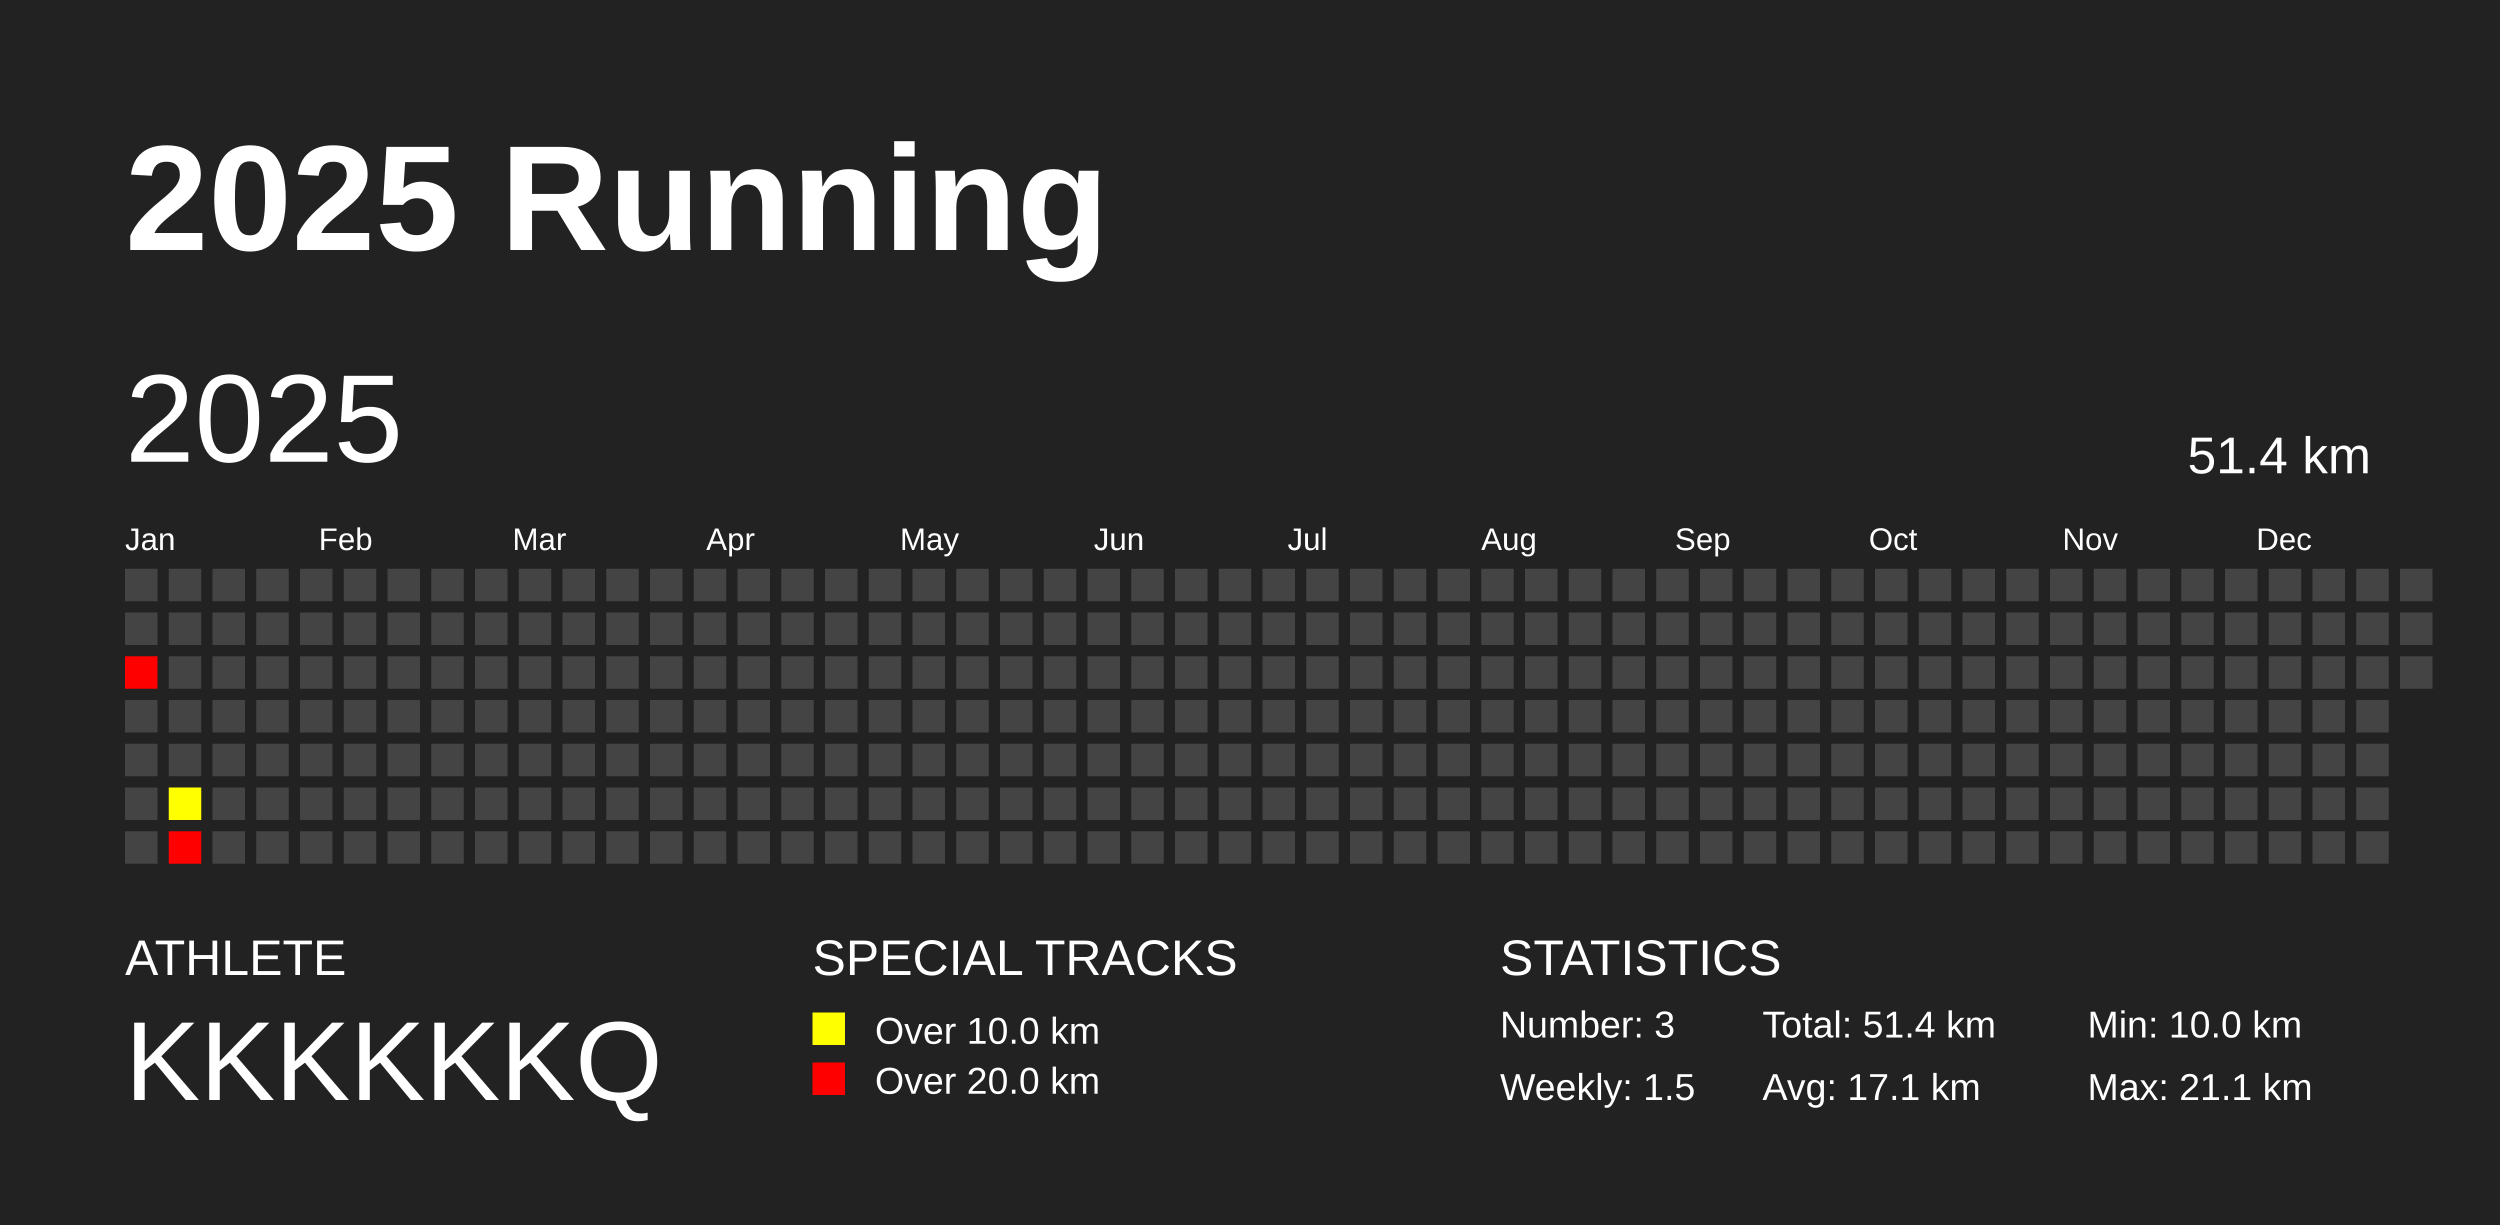
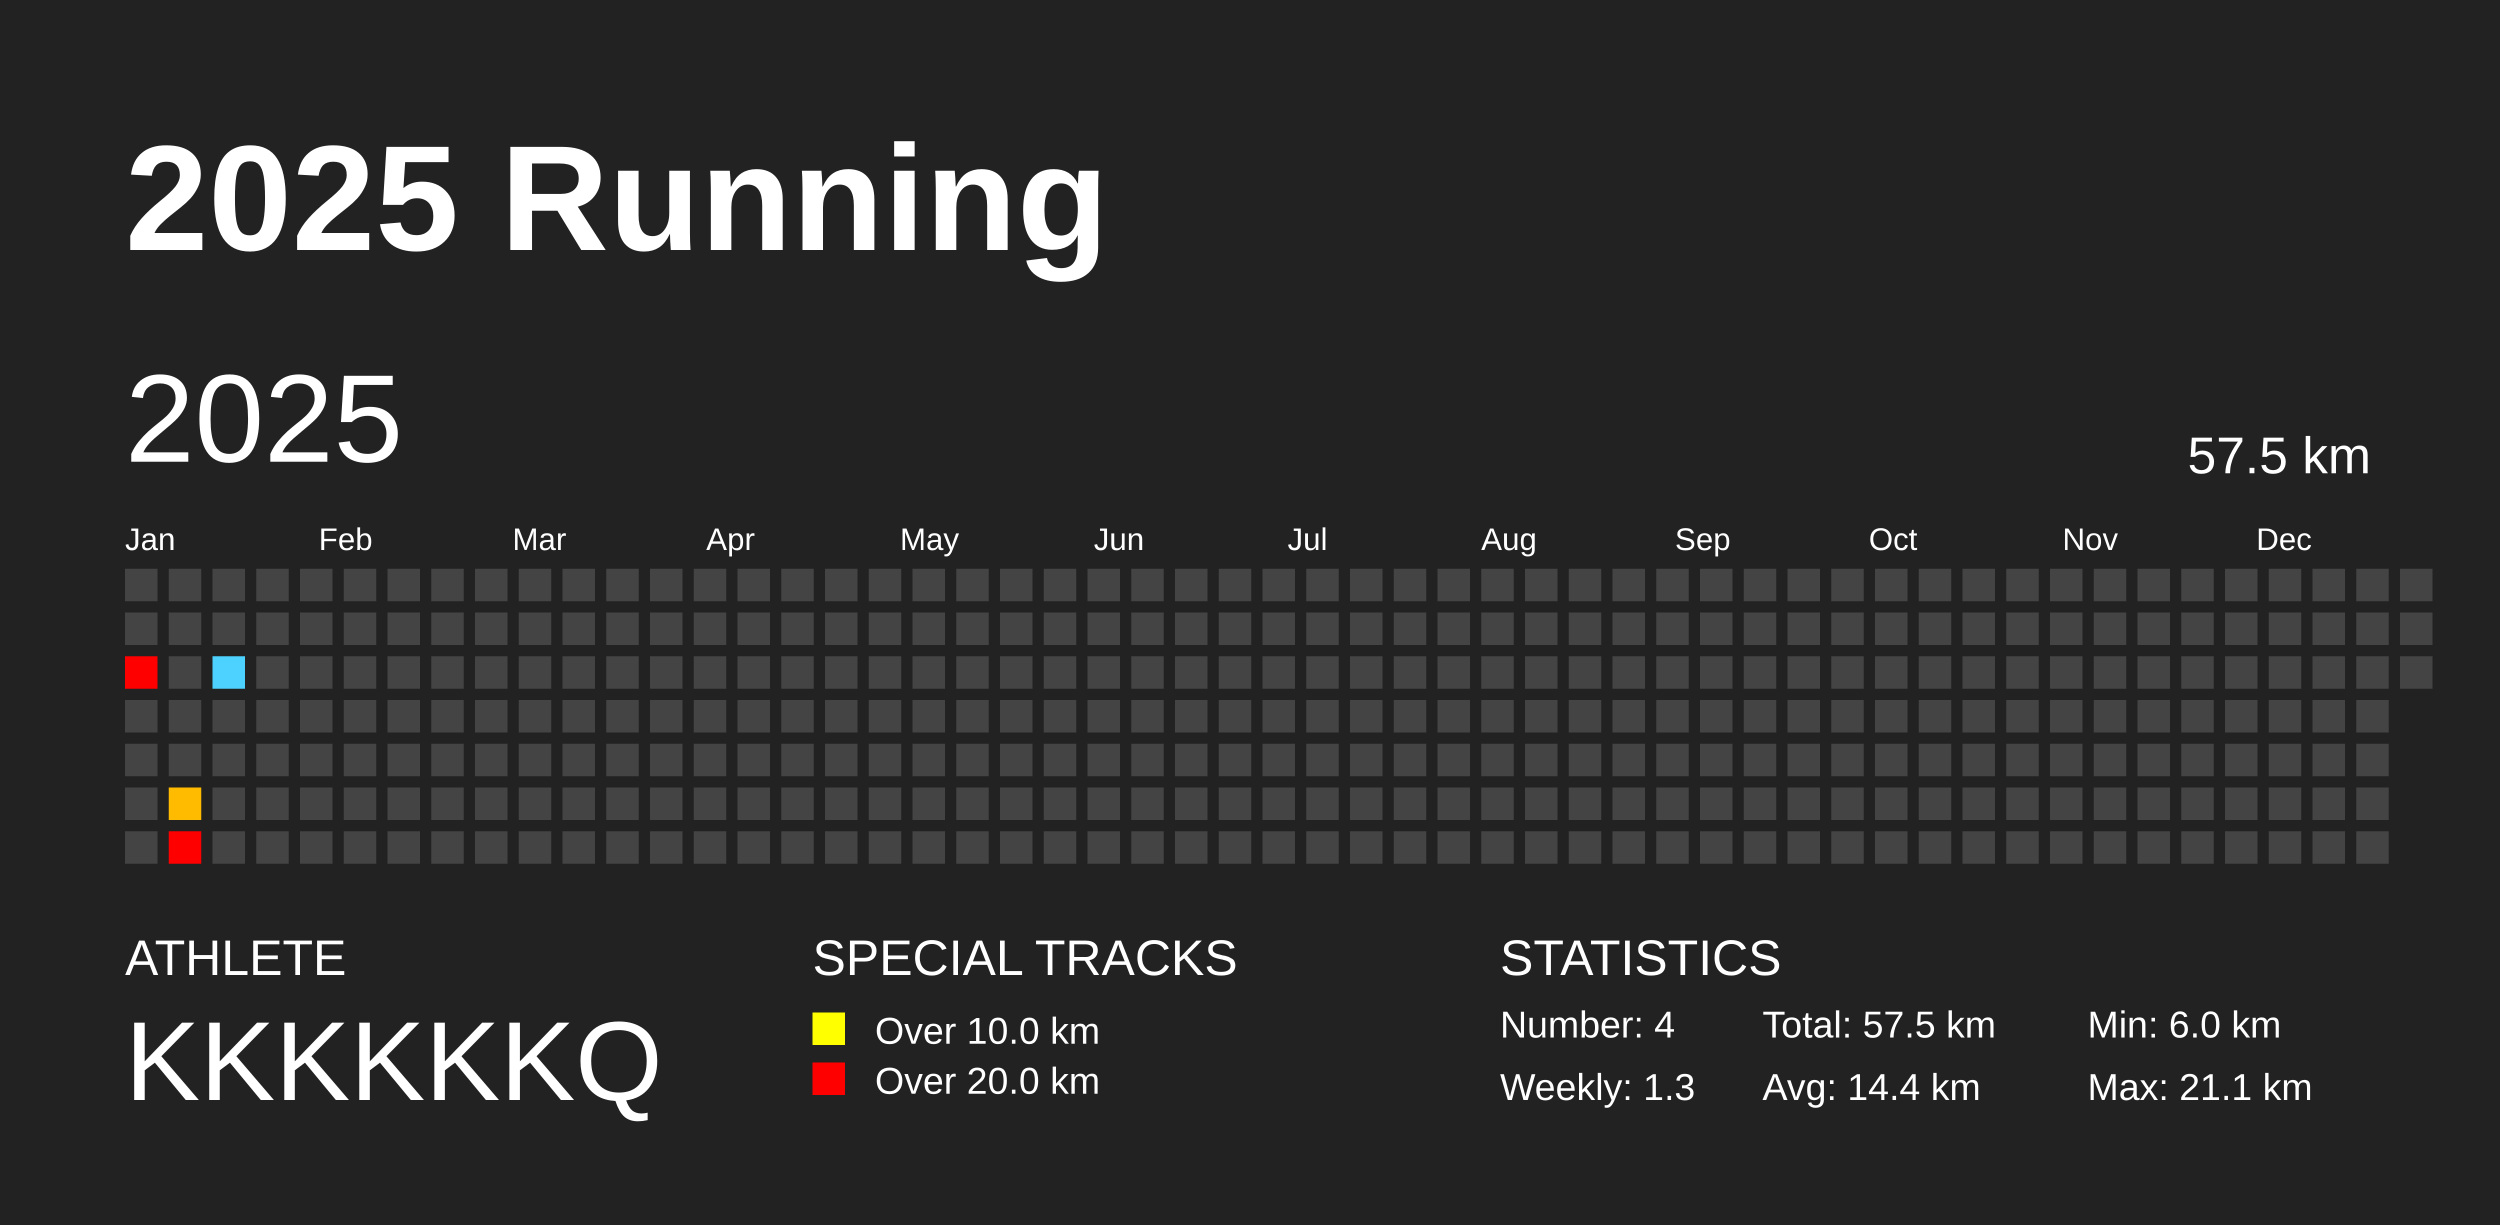
<svg xmlns="http://www.w3.org/2000/svg" baseProfile="full" height="98mm" version="1.1" viewBox="0,0,200,98" width="200mm">
  <defs />
  <rect fill="#222222" height="98" width="200" x="0" y="0" />
  <text fill="#FFFFFF" style="font-size:12px; font-family:Arial; font-weight:bold;" x="10" y="20">2025 Running</text>
  <text fill="#FFFFFF" style="font-size:4px; font-family:Arial" x="10" y="78">ATHLETE</text>
  <text fill="#FFFFFF" style="font-size:9px; font-family:Arial" x="10" y="88">KKKKKKQ</text>
  <text fill="#FFFFFF" style="font-size:4px; font-family:Arial" x="65" y="78">SPECIAL TRACKS</text>
  <rect fill="yellow" height="2.6" width="2.6" x="65" y="81" />
  <text fill="#FFFFFF" style="font-size:3px; font-family:Arial" x="70" y="83.5">Over 10.0 km</text>
  <rect fill="red" height="2.6" width="2.6" x="65" y="85" />
  <text fill="#FFFFFF" style="font-size:3px; font-family:Arial" x="70" y="87.5">Over 20.0 km</text>
  <text fill="#FFFFFF" style="font-size:4px; font-family:Arial" x="120" y="78">STATISTICS</text>
-   <text fill="#FFFFFF" style="font-size:3px; font-family:Arial" x="120" y="83">Number: 3</text>
-   <text fill="#FFFFFF" style="font-size:3px; font-family:Arial" x="120" y="88">Weekly: 1.5</text>
-   <text fill="#FFFFFF" style="font-size:3px; font-family:Arial" x="141" y="83">Total: 51.4 km</text>
-   <text fill="#FFFFFF" style="font-size:3px; font-family:Arial" x="141" y="88">Avg: 17.1 km</text>
-   <text fill="#FFFFFF" style="font-size:3px; font-family:Arial" x="167" y="83">Min: 10.0 km</text>
+   <text fill="#FFFFFF" style="font-size:3px; font-family:Arial" x="120" y="83">Number: 4</text>
+   <text fill="#FFFFFF" style="font-size:3px; font-family:Arial" x="120" y="88">Weekly: 1.3</text>
+   <text fill="#FFFFFF" style="font-size:3px; font-family:Arial" x="141" y="83">Total: 57.5 km</text>
+   <text fill="#FFFFFF" style="font-size:3px; font-family:Arial" x="141" y="88">Avg: 14.4 km</text>
+   <text fill="#FFFFFF" style="font-size:3px; font-family:Arial" x="167" y="83">Min: 6.0 km</text>
  <text fill="#FFFFFF" style="font-size:3px; font-family:Arial" x="167" y="88">Max: 21.1 km</text>
  <text dominant-baseline="hanging" fill="#FFFFFF" style="font-size:10.0px; font-family:Arial;" x="10" y="30">2025</text>
-   <text dominant-baseline="hanging" fill="#FFFFFF" style="font-size:4.125px; font-family:Arial;" x="175" y="35">51.4 km</text>
+   <text dominant-baseline="hanging" fill="#FFFFFF" style="font-size:4.125px; font-family:Arial;" x="175" y="35">57.5 km</text>
  <text fill="#FFFFFF" style="font-size:2.5px; font-family:Arial" x="10.0" y="44">Jan</text>
  <text fill="#FFFFFF" style="font-size:2.5px; font-family:Arial" x="25.5" y="44">Feb</text>
  <text fill="#FFFFFF" style="font-size:2.5px; font-family:Arial" x="41.0" y="44">Mar</text>
  <text fill="#FFFFFF" style="font-size:2.5px; font-family:Arial" x="56.5" y="44">Apr</text>
  <text fill="#FFFFFF" style="font-size:2.5px; font-family:Arial" x="72.0" y="44">May</text>
  <text fill="#FFFFFF" style="font-size:2.5px; font-family:Arial" x="87.5" y="44">Jun</text>
  <text fill="#FFFFFF" style="font-size:2.5px; font-family:Arial" x="103.0" y="44">Jul</text>
  <text fill="#FFFFFF" style="font-size:2.5px; font-family:Arial" x="118.5" y="44">Aug</text>
  <text fill="#FFFFFF" style="font-size:2.5px; font-family:Arial" x="134.0" y="44">Sep</text>
  <text fill="#FFFFFF" style="font-size:2.5px; font-family:Arial" x="149.5" y="44">Oct</text>
  <text fill="#FFFFFF" style="font-size:2.5px; font-family:Arial" x="165.0" y="44">Nov</text>
  <text fill="#FFFFFF" style="font-size:2.5px; font-family:Arial" x="180.5" y="44">Dec</text>
  <rect fill="#444444" height="2.6" width="2.6" x="10.0" y="45.5" />
  <rect fill="#444444" height="2.6" width="2.6" x="10.0" y="49.0" />
  <rect fill="red" height="2.6" width="2.6" x="10.0" y="52.5" />
  <rect fill="#444444" height="2.6" width="2.6" x="10.0" y="56.0" />
  <rect fill="#444444" height="2.6" width="2.6" x="10.0" y="59.5" />
  <rect fill="#444444" height="2.6" width="2.6" x="10.0" y="63.0" />
  <rect fill="#444444" height="2.6" width="2.6" x="10.0" y="66.5" />
  <rect fill="#444444" height="2.6" width="2.6" x="13.5" y="45.5" />
  <rect fill="#444444" height="2.6" width="2.6" x="13.5" y="49.0" />
  <rect fill="#444444" height="2.6" width="2.6" x="13.5" y="52.5" />
  <rect fill="#444444" height="2.6" width="2.6" x="13.5" y="56.0" />
  <rect fill="#444444" height="2.6" width="2.6" x="13.5" y="59.5" />
-   <rect fill="#ffff00" height="2.6" width="2.6" x="13.5" y="63.0" />
+   <rect fill="#ffbb00" height="2.6" width="2.6" x="13.5" y="63.0" />
  <rect fill="red" height="2.6" width="2.6" x="13.5" y="66.5" />
  <rect fill="#444444" height="2.6" width="2.6" x="17.0" y="45.5" />
  <rect fill="#444444" height="2.6" width="2.6" x="17.0" y="49.0" />
-   <rect fill="#444444" height="2.6" width="2.6" x="17.0" y="52.5" />
+   <rect fill="#4dd2ff" height="2.6" width="2.6" x="17.0" y="52.5" />
  <rect fill="#444444" height="2.6" width="2.6" x="17.0" y="56.0" />
  <rect fill="#444444" height="2.6" width="2.6" x="17.0" y="59.5" />
  <rect fill="#444444" height="2.6" width="2.6" x="17.0" y="63.0" />
  <rect fill="#444444" height="2.6" width="2.6" x="17.0" y="66.5" />
  <rect fill="#444444" height="2.6" width="2.6" x="20.5" y="45.5" />
  <rect fill="#444444" height="2.6" width="2.6" x="20.5" y="49.0" />
  <rect fill="#444444" height="2.6" width="2.6" x="20.5" y="52.5" />
  <rect fill="#444444" height="2.6" width="2.6" x="20.5" y="56.0" />
  <rect fill="#444444" height="2.6" width="2.6" x="20.5" y="59.5" />
  <rect fill="#444444" height="2.6" width="2.6" x="20.5" y="63.0" />
  <rect fill="#444444" height="2.6" width="2.6" x="20.5" y="66.5" />
  <rect fill="#444444" height="2.6" width="2.6" x="24.0" y="45.5" />
  <rect fill="#444444" height="2.6" width="2.6" x="24.0" y="49.0" />
  <rect fill="#444444" height="2.6" width="2.6" x="24.0" y="52.5" />
  <rect fill="#444444" height="2.6" width="2.6" x="24.0" y="56.0" />
  <rect fill="#444444" height="2.6" width="2.6" x="24.0" y="59.5" />
  <rect fill="#444444" height="2.6" width="2.6" x="24.0" y="63.0" />
  <rect fill="#444444" height="2.6" width="2.6" x="24.0" y="66.5" />
  <rect fill="#444444" height="2.6" width="2.6" x="27.5" y="45.5" />
  <rect fill="#444444" height="2.6" width="2.6" x="27.5" y="49.0" />
  <rect fill="#444444" height="2.6" width="2.6" x="27.5" y="52.5" />
  <rect fill="#444444" height="2.6" width="2.6" x="27.5" y="56.0" />
  <rect fill="#444444" height="2.6" width="2.6" x="27.5" y="59.5" />
  <rect fill="#444444" height="2.6" width="2.6" x="27.5" y="63.0" />
  <rect fill="#444444" height="2.6" width="2.6" x="27.5" y="66.5" />
  <rect fill="#444444" height="2.6" width="2.6" x="31.0" y="45.5" />
  <rect fill="#444444" height="2.6" width="2.6" x="31.0" y="49.0" />
  <rect fill="#444444" height="2.6" width="2.6" x="31.0" y="52.5" />
  <rect fill="#444444" height="2.6" width="2.6" x="31.0" y="56.0" />
  <rect fill="#444444" height="2.6" width="2.6" x="31.0" y="59.5" />
  <rect fill="#444444" height="2.6" width="2.6" x="31.0" y="63.0" />
  <rect fill="#444444" height="2.6" width="2.6" x="31.0" y="66.5" />
  <rect fill="#444444" height="2.6" width="2.6" x="34.5" y="45.5" />
  <rect fill="#444444" height="2.6" width="2.6" x="34.5" y="49.0" />
  <rect fill="#444444" height="2.6" width="2.6" x="34.5" y="52.5" />
  <rect fill="#444444" height="2.6" width="2.6" x="34.5" y="56.0" />
  <rect fill="#444444" height="2.6" width="2.6" x="34.5" y="59.5" />
  <rect fill="#444444" height="2.6" width="2.6" x="34.5" y="63.0" />
  <rect fill="#444444" height="2.6" width="2.6" x="34.5" y="66.5" />
  <rect fill="#444444" height="2.6" width="2.6" x="38.0" y="45.5" />
  <rect fill="#444444" height="2.6" width="2.6" x="38.0" y="49.0" />
  <rect fill="#444444" height="2.6" width="2.6" x="38.0" y="52.5" />
  <rect fill="#444444" height="2.6" width="2.6" x="38.0" y="56.0" />
  <rect fill="#444444" height="2.6" width="2.6" x="38.0" y="59.5" />
  <rect fill="#444444" height="2.6" width="2.6" x="38.0" y="63.0" />
  <rect fill="#444444" height="2.6" width="2.6" x="38.0" y="66.5" />
  <rect fill="#444444" height="2.6" width="2.6" x="41.5" y="45.5" />
  <rect fill="#444444" height="2.6" width="2.6" x="41.5" y="49.0" />
  <rect fill="#444444" height="2.6" width="2.6" x="41.5" y="52.5" />
  <rect fill="#444444" height="2.6" width="2.6" x="41.5" y="56.0" />
  <rect fill="#444444" height="2.6" width="2.6" x="41.5" y="59.5" />
  <rect fill="#444444" height="2.6" width="2.6" x="41.5" y="63.0" />
  <rect fill="#444444" height="2.6" width="2.6" x="41.5" y="66.5" />
  <rect fill="#444444" height="2.6" width="2.6" x="45.0" y="45.5" />
  <rect fill="#444444" height="2.6" width="2.6" x="45.0" y="49.0" />
  <rect fill="#444444" height="2.6" width="2.6" x="45.0" y="52.5" />
  <rect fill="#444444" height="2.6" width="2.6" x="45.0" y="56.0" />
  <rect fill="#444444" height="2.6" width="2.6" x="45.0" y="59.5" />
  <rect fill="#444444" height="2.6" width="2.6" x="45.0" y="63.0" />
  <rect fill="#444444" height="2.6" width="2.6" x="45.0" y="66.5" />
  <rect fill="#444444" height="2.6" width="2.6" x="48.5" y="45.5" />
  <rect fill="#444444" height="2.6" width="2.6" x="48.5" y="49.0" />
  <rect fill="#444444" height="2.6" width="2.6" x="48.5" y="52.5" />
  <rect fill="#444444" height="2.6" width="2.6" x="48.5" y="56.0" />
  <rect fill="#444444" height="2.6" width="2.6" x="48.5" y="59.5" />
  <rect fill="#444444" height="2.6" width="2.6" x="48.5" y="63.0" />
  <rect fill="#444444" height="2.6" width="2.6" x="48.5" y="66.5" />
  <rect fill="#444444" height="2.6" width="2.6" x="52.0" y="45.5" />
  <rect fill="#444444" height="2.6" width="2.6" x="52.0" y="49.0" />
  <rect fill="#444444" height="2.6" width="2.6" x="52.0" y="52.5" />
  <rect fill="#444444" height="2.6" width="2.6" x="52.0" y="56.0" />
  <rect fill="#444444" height="2.6" width="2.6" x="52.0" y="59.5" />
  <rect fill="#444444" height="2.6" width="2.6" x="52.0" y="63.0" />
  <rect fill="#444444" height="2.6" width="2.6" x="52.0" y="66.5" />
  <rect fill="#444444" height="2.6" width="2.6" x="55.5" y="45.5" />
  <rect fill="#444444" height="2.6" width="2.6" x="55.5" y="49.0" />
  <rect fill="#444444" height="2.6" width="2.6" x="55.5" y="52.5" />
  <rect fill="#444444" height="2.6" width="2.6" x="55.5" y="56.0" />
  <rect fill="#444444" height="2.6" width="2.6" x="55.5" y="59.5" />
  <rect fill="#444444" height="2.6" width="2.6" x="55.5" y="63.0" />
  <rect fill="#444444" height="2.6" width="2.6" x="55.5" y="66.5" />
  <rect fill="#444444" height="2.6" width="2.6" x="59.0" y="45.5" />
  <rect fill="#444444" height="2.6" width="2.6" x="59.0" y="49.0" />
  <rect fill="#444444" height="2.6" width="2.6" x="59.0" y="52.5" />
  <rect fill="#444444" height="2.6" width="2.6" x="59.0" y="56.0" />
  <rect fill="#444444" height="2.6" width="2.6" x="59.0" y="59.5" />
  <rect fill="#444444" height="2.6" width="2.6" x="59.0" y="63.0" />
  <rect fill="#444444" height="2.6" width="2.6" x="59.0" y="66.5" />
  <rect fill="#444444" height="2.6" width="2.6" x="62.5" y="45.5" />
  <rect fill="#444444" height="2.6" width="2.6" x="62.5" y="49.0" />
  <rect fill="#444444" height="2.6" width="2.6" x="62.5" y="52.5" />
  <rect fill="#444444" height="2.6" width="2.6" x="62.5" y="56.0" />
  <rect fill="#444444" height="2.6" width="2.6" x="62.5" y="59.5" />
  <rect fill="#444444" height="2.6" width="2.6" x="62.5" y="63.0" />
  <rect fill="#444444" height="2.6" width="2.6" x="62.5" y="66.5" />
  <rect fill="#444444" height="2.6" width="2.6" x="66.0" y="45.5" />
  <rect fill="#444444" height="2.6" width="2.6" x="66.0" y="49.0" />
  <rect fill="#444444" height="2.6" width="2.6" x="66.0" y="52.5" />
  <rect fill="#444444" height="2.6" width="2.6" x="66.0" y="56.0" />
  <rect fill="#444444" height="2.6" width="2.6" x="66.0" y="59.5" />
  <rect fill="#444444" height="2.6" width="2.6" x="66.0" y="63.0" />
  <rect fill="#444444" height="2.6" width="2.6" x="66.0" y="66.5" />
  <rect fill="#444444" height="2.6" width="2.6" x="69.5" y="45.5" />
  <rect fill="#444444" height="2.6" width="2.6" x="69.5" y="49.0" />
  <rect fill="#444444" height="2.6" width="2.6" x="69.5" y="52.5" />
  <rect fill="#444444" height="2.6" width="2.6" x="69.5" y="56.0" />
  <rect fill="#444444" height="2.6" width="2.6" x="69.5" y="59.5" />
  <rect fill="#444444" height="2.6" width="2.6" x="69.5" y="63.0" />
  <rect fill="#444444" height="2.6" width="2.6" x="69.5" y="66.5" />
  <rect fill="#444444" height="2.6" width="2.6" x="73.0" y="45.5" />
  <rect fill="#444444" height="2.6" width="2.6" x="73.0" y="49.0" />
  <rect fill="#444444" height="2.6" width="2.6" x="73.0" y="52.5" />
  <rect fill="#444444" height="2.6" width="2.6" x="73.0" y="56.0" />
  <rect fill="#444444" height="2.6" width="2.6" x="73.0" y="59.5" />
  <rect fill="#444444" height="2.6" width="2.6" x="73.0" y="63.0" />
  <rect fill="#444444" height="2.6" width="2.6" x="73.0" y="66.5" />
  <rect fill="#444444" height="2.6" width="2.6" x="76.5" y="45.5" />
  <rect fill="#444444" height="2.6" width="2.6" x="76.5" y="49.0" />
  <rect fill="#444444" height="2.6" width="2.6" x="76.5" y="52.5" />
  <rect fill="#444444" height="2.6" width="2.6" x="76.5" y="56.0" />
  <rect fill="#444444" height="2.6" width="2.6" x="76.5" y="59.5" />
  <rect fill="#444444" height="2.6" width="2.6" x="76.5" y="63.0" />
  <rect fill="#444444" height="2.6" width="2.6" x="76.5" y="66.5" />
  <rect fill="#444444" height="2.6" width="2.6" x="80.0" y="45.5" />
  <rect fill="#444444" height="2.6" width="2.6" x="80.0" y="49.0" />
  <rect fill="#444444" height="2.6" width="2.6" x="80.0" y="52.5" />
  <rect fill="#444444" height="2.6" width="2.6" x="80.0" y="56.0" />
  <rect fill="#444444" height="2.6" width="2.6" x="80.0" y="59.5" />
  <rect fill="#444444" height="2.6" width="2.6" x="80.0" y="63.0" />
  <rect fill="#444444" height="2.6" width="2.6" x="80.0" y="66.5" />
  <rect fill="#444444" height="2.6" width="2.6" x="83.5" y="45.5" />
  <rect fill="#444444" height="2.6" width="2.6" x="83.5" y="49.0" />
  <rect fill="#444444" height="2.6" width="2.6" x="83.5" y="52.5" />
  <rect fill="#444444" height="2.6" width="2.6" x="83.5" y="56.0" />
  <rect fill="#444444" height="2.6" width="2.6" x="83.5" y="59.5" />
  <rect fill="#444444" height="2.6" width="2.6" x="83.5" y="63.0" />
  <rect fill="#444444" height="2.6" width="2.6" x="83.5" y="66.5" />
  <rect fill="#444444" height="2.6" width="2.6" x="87.0" y="45.5" />
  <rect fill="#444444" height="2.6" width="2.6" x="87.0" y="49.0" />
  <rect fill="#444444" height="2.6" width="2.6" x="87.0" y="52.5" />
  <rect fill="#444444" height="2.6" width="2.6" x="87.0" y="56.0" />
  <rect fill="#444444" height="2.6" width="2.6" x="87.0" y="59.5" />
  <rect fill="#444444" height="2.6" width="2.6" x="87.0" y="63.0" />
  <rect fill="#444444" height="2.6" width="2.6" x="87.0" y="66.5" />
  <rect fill="#444444" height="2.6" width="2.6" x="90.5" y="45.5" />
  <rect fill="#444444" height="2.6" width="2.6" x="90.5" y="49.0" />
  <rect fill="#444444" height="2.6" width="2.6" x="90.5" y="52.5" />
  <rect fill="#444444" height="2.6" width="2.6" x="90.5" y="56.0" />
  <rect fill="#444444" height="2.6" width="2.6" x="90.5" y="59.5" />
  <rect fill="#444444" height="2.6" width="2.6" x="90.5" y="63.0" />
  <rect fill="#444444" height="2.6" width="2.6" x="90.5" y="66.5" />
  <rect fill="#444444" height="2.6" width="2.6" x="94.0" y="45.5" />
  <rect fill="#444444" height="2.6" width="2.6" x="94.0" y="49.0" />
  <rect fill="#444444" height="2.6" width="2.6" x="94.0" y="52.5" />
  <rect fill="#444444" height="2.6" width="2.6" x="94.0" y="56.0" />
  <rect fill="#444444" height="2.6" width="2.6" x="94.0" y="59.5" />
  <rect fill="#444444" height="2.6" width="2.6" x="94.0" y="63.0" />
  <rect fill="#444444" height="2.6" width="2.6" x="94.0" y="66.5" />
  <rect fill="#444444" height="2.6" width="2.6" x="97.5" y="45.5" />
  <rect fill="#444444" height="2.6" width="2.6" x="97.5" y="49.0" />
  <rect fill="#444444" height="2.6" width="2.6" x="97.5" y="52.5" />
  <rect fill="#444444" height="2.6" width="2.6" x="97.5" y="56.0" />
  <rect fill="#444444" height="2.6" width="2.6" x="97.5" y="59.5" />
  <rect fill="#444444" height="2.6" width="2.6" x="97.5" y="63.0" />
  <rect fill="#444444" height="2.6" width="2.6" x="97.5" y="66.5" />
  <rect fill="#444444" height="2.6" width="2.6" x="101.0" y="45.5" />
  <rect fill="#444444" height="2.6" width="2.6" x="101.0" y="49.0" />
  <rect fill="#444444" height="2.6" width="2.6" x="101.0" y="52.5" />
  <rect fill="#444444" height="2.6" width="2.6" x="101.0" y="56.0" />
  <rect fill="#444444" height="2.6" width="2.6" x="101.0" y="59.5" />
  <rect fill="#444444" height="2.6" width="2.6" x="101.0" y="63.0" />
  <rect fill="#444444" height="2.6" width="2.6" x="101.0" y="66.5" />
  <rect fill="#444444" height="2.6" width="2.6" x="104.5" y="45.5" />
  <rect fill="#444444" height="2.6" width="2.6" x="104.5" y="49.0" />
  <rect fill="#444444" height="2.6" width="2.6" x="104.5" y="52.5" />
  <rect fill="#444444" height="2.6" width="2.6" x="104.5" y="56.0" />
  <rect fill="#444444" height="2.6" width="2.6" x="104.5" y="59.5" />
  <rect fill="#444444" height="2.6" width="2.6" x="104.5" y="63.0" />
  <rect fill="#444444" height="2.6" width="2.6" x="104.5" y="66.5" />
  <rect fill="#444444" height="2.6" width="2.6" x="108.0" y="45.5" />
  <rect fill="#444444" height="2.6" width="2.6" x="108.0" y="49.0" />
  <rect fill="#444444" height="2.6" width="2.6" x="108.0" y="52.5" />
  <rect fill="#444444" height="2.6" width="2.6" x="108.0" y="56.0" />
  <rect fill="#444444" height="2.6" width="2.6" x="108.0" y="59.5" />
  <rect fill="#444444" height="2.6" width="2.6" x="108.0" y="63.0" />
  <rect fill="#444444" height="2.6" width="2.6" x="108.0" y="66.5" />
  <rect fill="#444444" height="2.6" width="2.6" x="111.5" y="45.5" />
  <rect fill="#444444" height="2.6" width="2.6" x="111.5" y="49.0" />
  <rect fill="#444444" height="2.6" width="2.6" x="111.5" y="52.5" />
  <rect fill="#444444" height="2.6" width="2.6" x="111.5" y="56.0" />
  <rect fill="#444444" height="2.6" width="2.6" x="111.5" y="59.5" />
  <rect fill="#444444" height="2.6" width="2.6" x="111.5" y="63.0" />
  <rect fill="#444444" height="2.6" width="2.6" x="111.5" y="66.5" />
  <rect fill="#444444" height="2.6" width="2.6" x="115.0" y="45.5" />
  <rect fill="#444444" height="2.6" width="2.6" x="115.0" y="49.0" />
  <rect fill="#444444" height="2.6" width="2.6" x="115.0" y="52.5" />
  <rect fill="#444444" height="2.6" width="2.6" x="115.0" y="56.0" />
  <rect fill="#444444" height="2.6" width="2.6" x="115.0" y="59.5" />
  <rect fill="#444444" height="2.6" width="2.6" x="115.0" y="63.0" />
  <rect fill="#444444" height="2.6" width="2.6" x="115.0" y="66.5" />
  <rect fill="#444444" height="2.6" width="2.6" x="118.5" y="45.5" />
  <rect fill="#444444" height="2.6" width="2.6" x="118.5" y="49.0" />
  <rect fill="#444444" height="2.6" width="2.6" x="118.5" y="52.5" />
  <rect fill="#444444" height="2.6" width="2.6" x="118.5" y="56.0" />
  <rect fill="#444444" height="2.6" width="2.6" x="118.5" y="59.5" />
  <rect fill="#444444" height="2.6" width="2.6" x="118.5" y="63.0" />
  <rect fill="#444444" height="2.6" width="2.6" x="118.5" y="66.5" />
  <rect fill="#444444" height="2.6" width="2.6" x="122.0" y="45.5" />
  <rect fill="#444444" height="2.6" width="2.6" x="122.0" y="49.0" />
  <rect fill="#444444" height="2.6" width="2.6" x="122.0" y="52.5" />
  <rect fill="#444444" height="2.6" width="2.6" x="122.0" y="56.0" />
  <rect fill="#444444" height="2.6" width="2.6" x="122.0" y="59.5" />
  <rect fill="#444444" height="2.6" width="2.6" x="122.0" y="63.0" />
  <rect fill="#444444" height="2.6" width="2.6" x="122.0" y="66.5" />
  <rect fill="#444444" height="2.6" width="2.6" x="125.5" y="45.5" />
  <rect fill="#444444" height="2.6" width="2.6" x="125.5" y="49.0" />
  <rect fill="#444444" height="2.6" width="2.6" x="125.5" y="52.5" />
  <rect fill="#444444" height="2.6" width="2.6" x="125.5" y="56.0" />
  <rect fill="#444444" height="2.6" width="2.6" x="125.5" y="59.5" />
  <rect fill="#444444" height="2.6" width="2.6" x="125.5" y="63.0" />
  <rect fill="#444444" height="2.6" width="2.6" x="125.5" y="66.5" />
  <rect fill="#444444" height="2.6" width="2.6" x="129.0" y="45.5" />
  <rect fill="#444444" height="2.6" width="2.6" x="129.0" y="49.0" />
  <rect fill="#444444" height="2.6" width="2.6" x="129.0" y="52.5" />
  <rect fill="#444444" height="2.6" width="2.6" x="129.0" y="56.0" />
  <rect fill="#444444" height="2.6" width="2.6" x="129.0" y="59.5" />
  <rect fill="#444444" height="2.6" width="2.6" x="129.0" y="63.0" />
  <rect fill="#444444" height="2.6" width="2.6" x="129.0" y="66.5" />
  <rect fill="#444444" height="2.6" width="2.6" x="132.5" y="45.5" />
  <rect fill="#444444" height="2.6" width="2.6" x="132.5" y="49.0" />
  <rect fill="#444444" height="2.6" width="2.6" x="132.5" y="52.5" />
  <rect fill="#444444" height="2.6" width="2.6" x="132.5" y="56.0" />
  <rect fill="#444444" height="2.6" width="2.6" x="132.5" y="59.5" />
  <rect fill="#444444" height="2.6" width="2.6" x="132.5" y="63.0" />
  <rect fill="#444444" height="2.6" width="2.6" x="132.5" y="66.5" />
  <rect fill="#444444" height="2.6" width="2.6" x="136.0" y="45.5" />
  <rect fill="#444444" height="2.6" width="2.6" x="136.0" y="49.0" />
  <rect fill="#444444" height="2.6" width="2.6" x="136.0" y="52.5" />
  <rect fill="#444444" height="2.6" width="2.6" x="136.0" y="56.0" />
  <rect fill="#444444" height="2.6" width="2.6" x="136.0" y="59.5" />
  <rect fill="#444444" height="2.6" width="2.6" x="136.0" y="63.0" />
  <rect fill="#444444" height="2.6" width="2.6" x="136.0" y="66.5" />
  <rect fill="#444444" height="2.6" width="2.6" x="139.5" y="45.5" />
  <rect fill="#444444" height="2.6" width="2.6" x="139.5" y="49.0" />
  <rect fill="#444444" height="2.6" width="2.6" x="139.5" y="52.5" />
  <rect fill="#444444" height="2.6" width="2.6" x="139.5" y="56.0" />
  <rect fill="#444444" height="2.6" width="2.6" x="139.5" y="59.5" />
  <rect fill="#444444" height="2.6" width="2.6" x="139.5" y="63.0" />
  <rect fill="#444444" height="2.6" width="2.6" x="139.5" y="66.5" />
  <rect fill="#444444" height="2.6" width="2.6" x="143.0" y="45.5" />
  <rect fill="#444444" height="2.6" width="2.6" x="143.0" y="49.0" />
  <rect fill="#444444" height="2.6" width="2.6" x="143.0" y="52.5" />
  <rect fill="#444444" height="2.6" width="2.6" x="143.0" y="56.0" />
  <rect fill="#444444" height="2.6" width="2.6" x="143.0" y="59.5" />
  <rect fill="#444444" height="2.6" width="2.6" x="143.0" y="63.0" />
  <rect fill="#444444" height="2.6" width="2.6" x="143.0" y="66.5" />
  <rect fill="#444444" height="2.6" width="2.6" x="146.5" y="45.5" />
  <rect fill="#444444" height="2.6" width="2.6" x="146.5" y="49.0" />
  <rect fill="#444444" height="2.6" width="2.6" x="146.5" y="52.5" />
  <rect fill="#444444" height="2.6" width="2.6" x="146.5" y="56.0" />
  <rect fill="#444444" height="2.6" width="2.6" x="146.5" y="59.5" />
  <rect fill="#444444" height="2.6" width="2.6" x="146.5" y="63.0" />
  <rect fill="#444444" height="2.6" width="2.6" x="146.5" y="66.5" />
  <rect fill="#444444" height="2.6" width="2.6" x="150.0" y="45.5" />
  <rect fill="#444444" height="2.6" width="2.6" x="150.0" y="49.0" />
  <rect fill="#444444" height="2.6" width="2.6" x="150.0" y="52.5" />
  <rect fill="#444444" height="2.6" width="2.6" x="150.0" y="56.0" />
  <rect fill="#444444" height="2.6" width="2.6" x="150.0" y="59.5" />
  <rect fill="#444444" height="2.6" width="2.6" x="150.0" y="63.0" />
  <rect fill="#444444" height="2.6" width="2.6" x="150.0" y="66.5" />
  <rect fill="#444444" height="2.6" width="2.6" x="153.5" y="45.5" />
  <rect fill="#444444" height="2.6" width="2.6" x="153.5" y="49.0" />
  <rect fill="#444444" height="2.6" width="2.6" x="153.5" y="52.5" />
  <rect fill="#444444" height="2.6" width="2.6" x="153.5" y="56.0" />
  <rect fill="#444444" height="2.6" width="2.6" x="153.5" y="59.5" />
  <rect fill="#444444" height="2.6" width="2.6" x="153.5" y="63.0" />
  <rect fill="#444444" height="2.6" width="2.6" x="153.5" y="66.5" />
  <rect fill="#444444" height="2.6" width="2.6" x="157.0" y="45.5" />
  <rect fill="#444444" height="2.6" width="2.6" x="157.0" y="49.0" />
  <rect fill="#444444" height="2.6" width="2.6" x="157.0" y="52.5" />
  <rect fill="#444444" height="2.6" width="2.6" x="157.0" y="56.0" />
  <rect fill="#444444" height="2.6" width="2.6" x="157.0" y="59.5" />
  <rect fill="#444444" height="2.6" width="2.6" x="157.0" y="63.0" />
  <rect fill="#444444" height="2.6" width="2.6" x="157.0" y="66.5" />
  <rect fill="#444444" height="2.6" width="2.6" x="160.5" y="45.5" />
  <rect fill="#444444" height="2.6" width="2.6" x="160.5" y="49.0" />
  <rect fill="#444444" height="2.6" width="2.6" x="160.5" y="52.5" />
  <rect fill="#444444" height="2.6" width="2.6" x="160.5" y="56.0" />
  <rect fill="#444444" height="2.6" width="2.6" x="160.5" y="59.5" />
  <rect fill="#444444" height="2.6" width="2.6" x="160.5" y="63.0" />
  <rect fill="#444444" height="2.6" width="2.6" x="160.5" y="66.5" />
  <rect fill="#444444" height="2.6" width="2.6" x="164.0" y="45.5" />
  <rect fill="#444444" height="2.6" width="2.6" x="164.0" y="49.0" />
  <rect fill="#444444" height="2.6" width="2.6" x="164.0" y="52.5" />
  <rect fill="#444444" height="2.6" width="2.6" x="164.0" y="56.0" />
  <rect fill="#444444" height="2.6" width="2.6" x="164.0" y="59.5" />
  <rect fill="#444444" height="2.6" width="2.6" x="164.0" y="63.0" />
  <rect fill="#444444" height="2.6" width="2.6" x="164.0" y="66.5" />
  <rect fill="#444444" height="2.6" width="2.6" x="167.5" y="45.5" />
  <rect fill="#444444" height="2.6" width="2.6" x="167.5" y="49.0" />
  <rect fill="#444444" height="2.6" width="2.6" x="167.5" y="52.5" />
  <rect fill="#444444" height="2.6" width="2.6" x="167.5" y="56.0" />
  <rect fill="#444444" height="2.6" width="2.6" x="167.5" y="59.5" />
  <rect fill="#444444" height="2.6" width="2.6" x="167.5" y="63.0" />
  <rect fill="#444444" height="2.6" width="2.6" x="167.5" y="66.5" />
  <rect fill="#444444" height="2.6" width="2.6" x="171.0" y="45.5" />
  <rect fill="#444444" height="2.6" width="2.6" x="171.0" y="49.0" />
  <rect fill="#444444" height="2.6" width="2.6" x="171.0" y="52.5" />
  <rect fill="#444444" height="2.6" width="2.6" x="171.0" y="56.0" />
  <rect fill="#444444" height="2.6" width="2.6" x="171.0" y="59.5" />
  <rect fill="#444444" height="2.6" width="2.6" x="171.0" y="63.0" />
  <rect fill="#444444" height="2.6" width="2.6" x="171.0" y="66.5" />
  <rect fill="#444444" height="2.6" width="2.6" x="174.5" y="45.5" />
  <rect fill="#444444" height="2.6" width="2.6" x="174.5" y="49.0" />
  <rect fill="#444444" height="2.6" width="2.6" x="174.5" y="52.5" />
  <rect fill="#444444" height="2.6" width="2.6" x="174.5" y="56.0" />
  <rect fill="#444444" height="2.6" width="2.6" x="174.5" y="59.5" />
  <rect fill="#444444" height="2.6" width="2.6" x="174.5" y="63.0" />
  <rect fill="#444444" height="2.6" width="2.6" x="174.5" y="66.5" />
  <rect fill="#444444" height="2.6" width="2.6" x="178.0" y="45.5" />
  <rect fill="#444444" height="2.6" width="2.6" x="178.0" y="49.0" />
  <rect fill="#444444" height="2.6" width="2.6" x="178.0" y="52.5" />
  <rect fill="#444444" height="2.6" width="2.6" x="178.0" y="56.0" />
  <rect fill="#444444" height="2.6" width="2.6" x="178.0" y="59.5" />
  <rect fill="#444444" height="2.6" width="2.6" x="178.0" y="63.0" />
  <rect fill="#444444" height="2.6" width="2.6" x="178.0" y="66.5" />
  <rect fill="#444444" height="2.6" width="2.6" x="181.5" y="45.5" />
  <rect fill="#444444" height="2.6" width="2.6" x="181.5" y="49.0" />
  <rect fill="#444444" height="2.6" width="2.6" x="181.5" y="52.5" />
  <rect fill="#444444" height="2.6" width="2.6" x="181.5" y="56.0" />
  <rect fill="#444444" height="2.6" width="2.6" x="181.5" y="59.5" />
  <rect fill="#444444" height="2.6" width="2.6" x="181.5" y="63.0" />
  <rect fill="#444444" height="2.6" width="2.6" x="181.5" y="66.5" />
  <rect fill="#444444" height="2.6" width="2.6" x="185.0" y="45.5" />
  <rect fill="#444444" height="2.6" width="2.6" x="185.0" y="49.0" />
  <rect fill="#444444" height="2.6" width="2.6" x="185.0" y="52.5" />
  <rect fill="#444444" height="2.6" width="2.6" x="185.0" y="56.0" />
  <rect fill="#444444" height="2.6" width="2.6" x="185.0" y="59.5" />
  <rect fill="#444444" height="2.6" width="2.6" x="185.0" y="63.0" />
  <rect fill="#444444" height="2.6" width="2.6" x="185.0" y="66.5" />
  <rect fill="#444444" height="2.6" width="2.6" x="188.5" y="45.5" />
  <rect fill="#444444" height="2.6" width="2.6" x="188.5" y="49.0" />
  <rect fill="#444444" height="2.6" width="2.6" x="188.5" y="52.5" />
  <rect fill="#444444" height="2.6" width="2.6" x="188.5" y="56.0" />
  <rect fill="#444444" height="2.6" width="2.6" x="188.5" y="59.5" />
  <rect fill="#444444" height="2.6" width="2.6" x="188.5" y="63.0" />
  <rect fill="#444444" height="2.6" width="2.6" x="188.5" y="66.5" />
  <rect fill="#444444" height="2.6" width="2.6" x="192.0" y="45.5" />
  <rect fill="#444444" height="2.6" width="2.6" x="192.0" y="49.0" />
  <rect fill="#444444" height="2.6" width="2.6" x="192.0" y="52.5" />
</svg>
